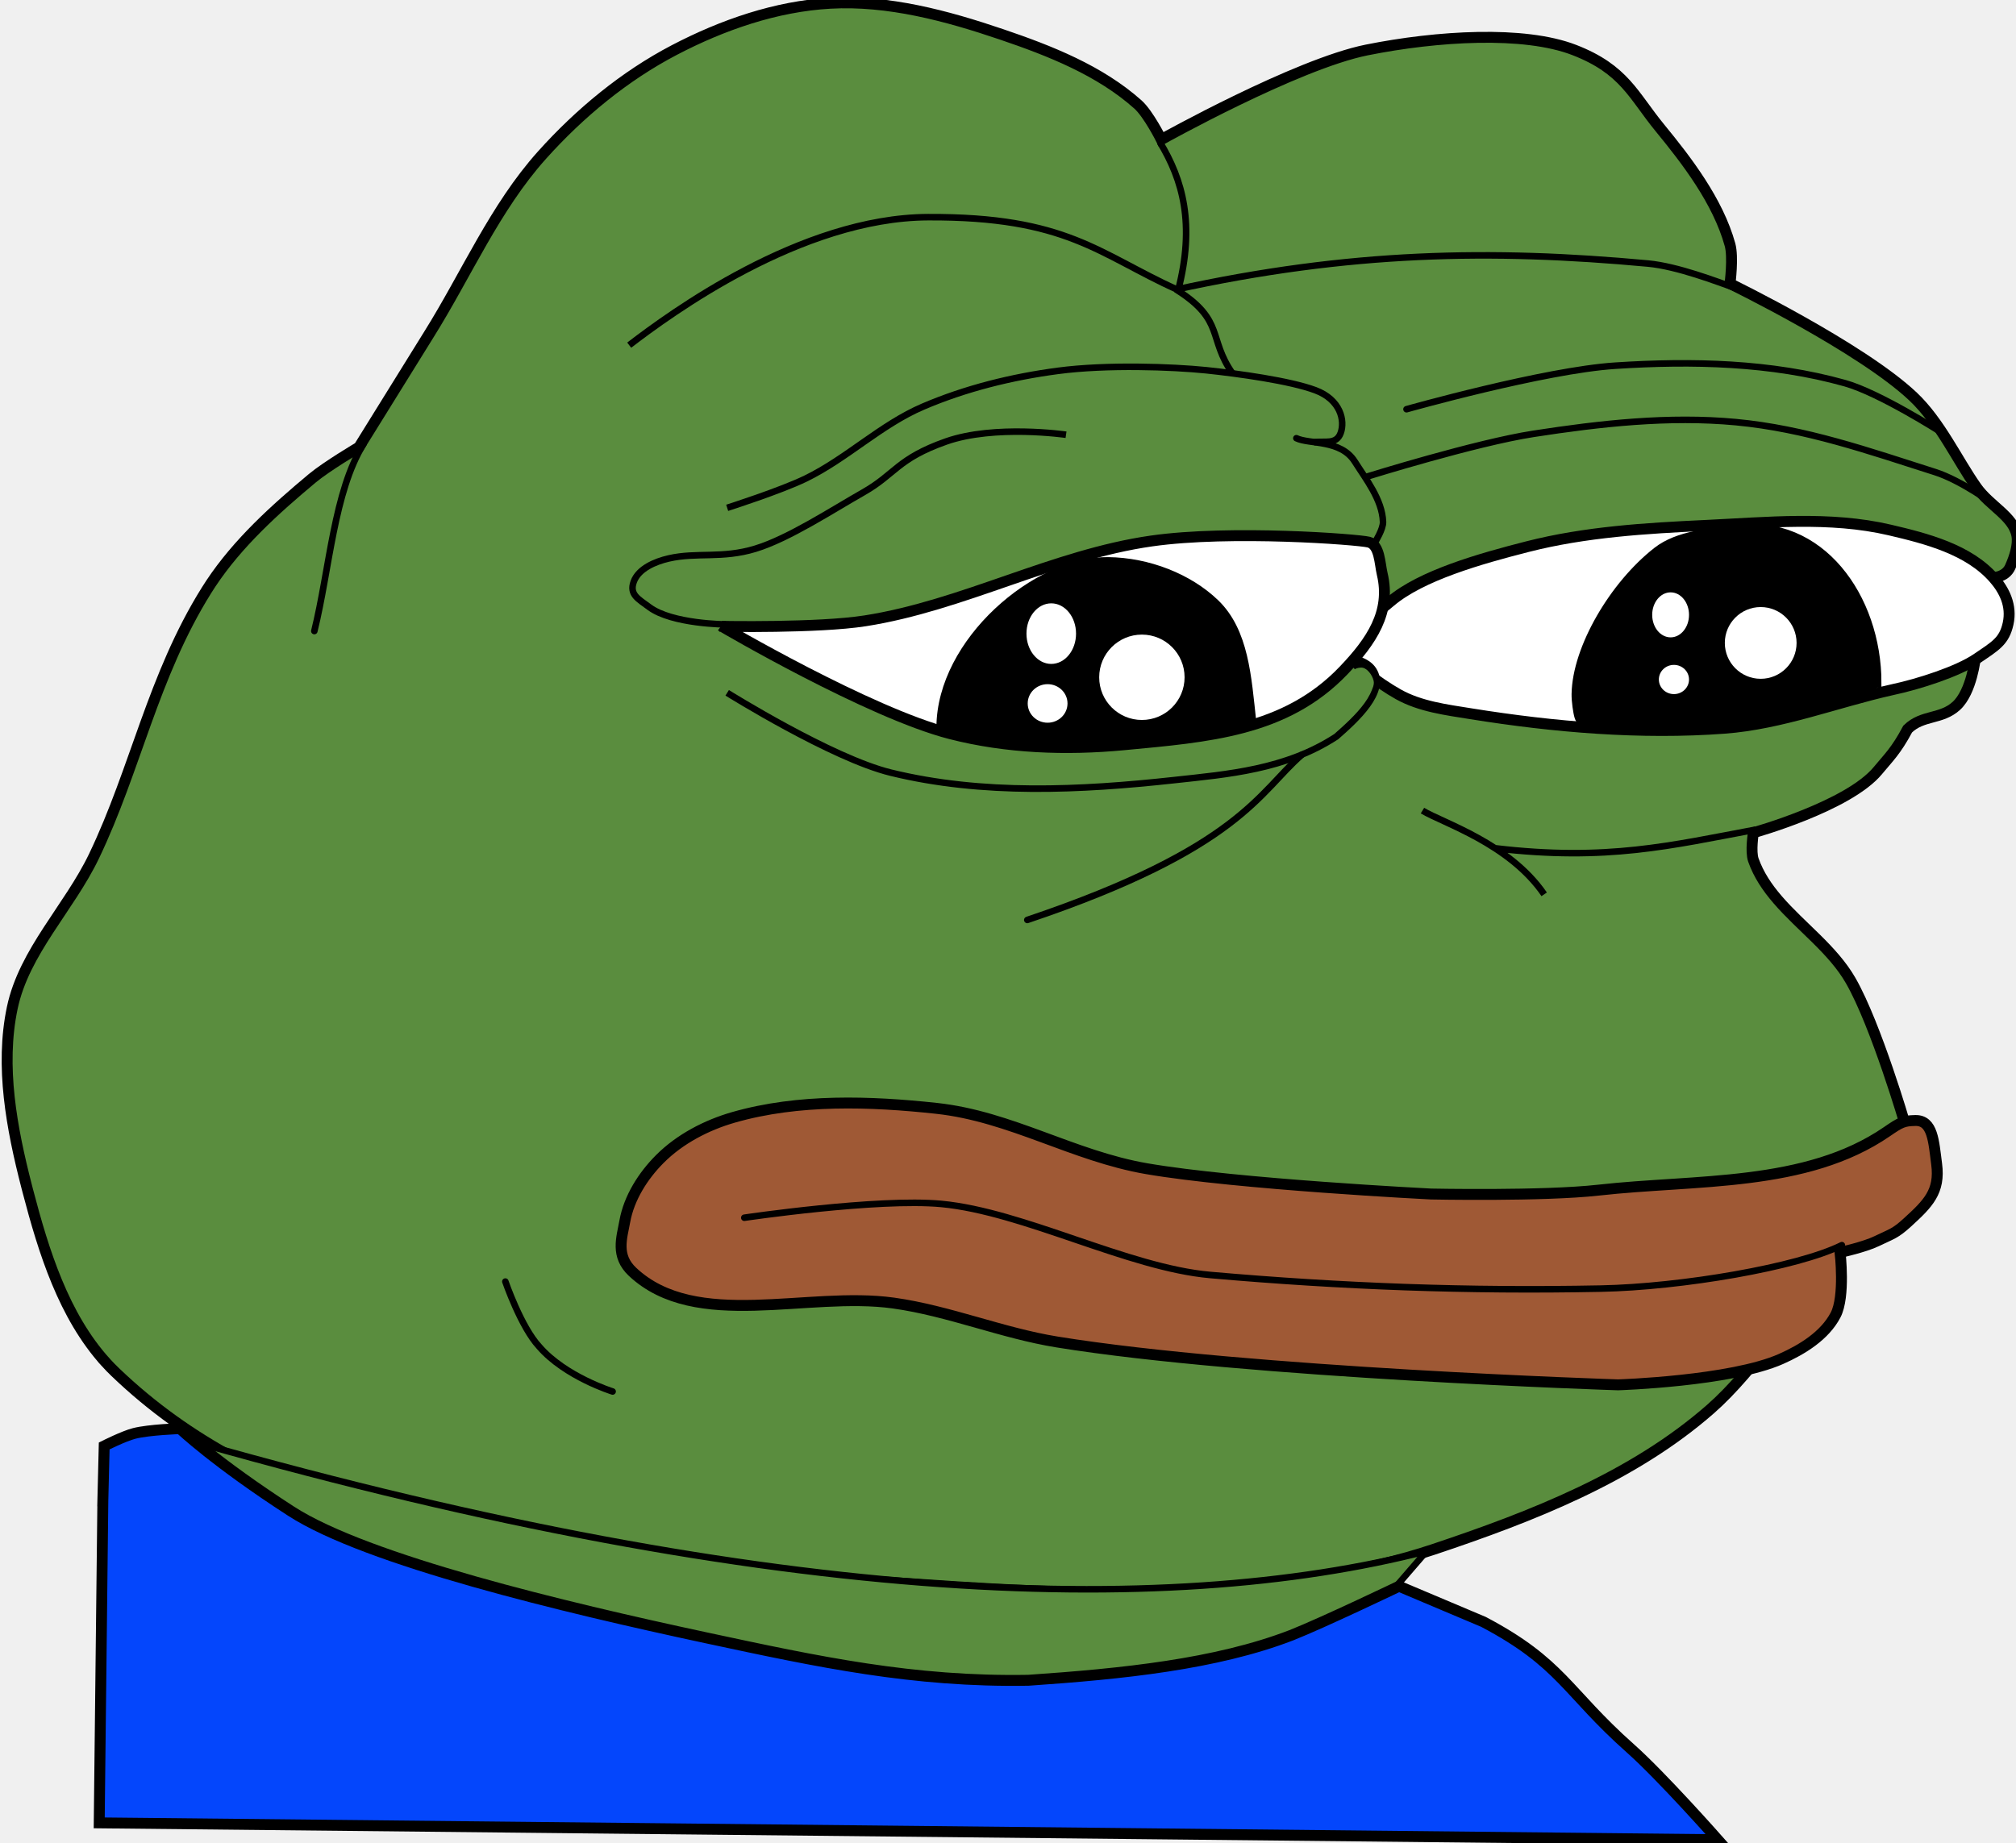
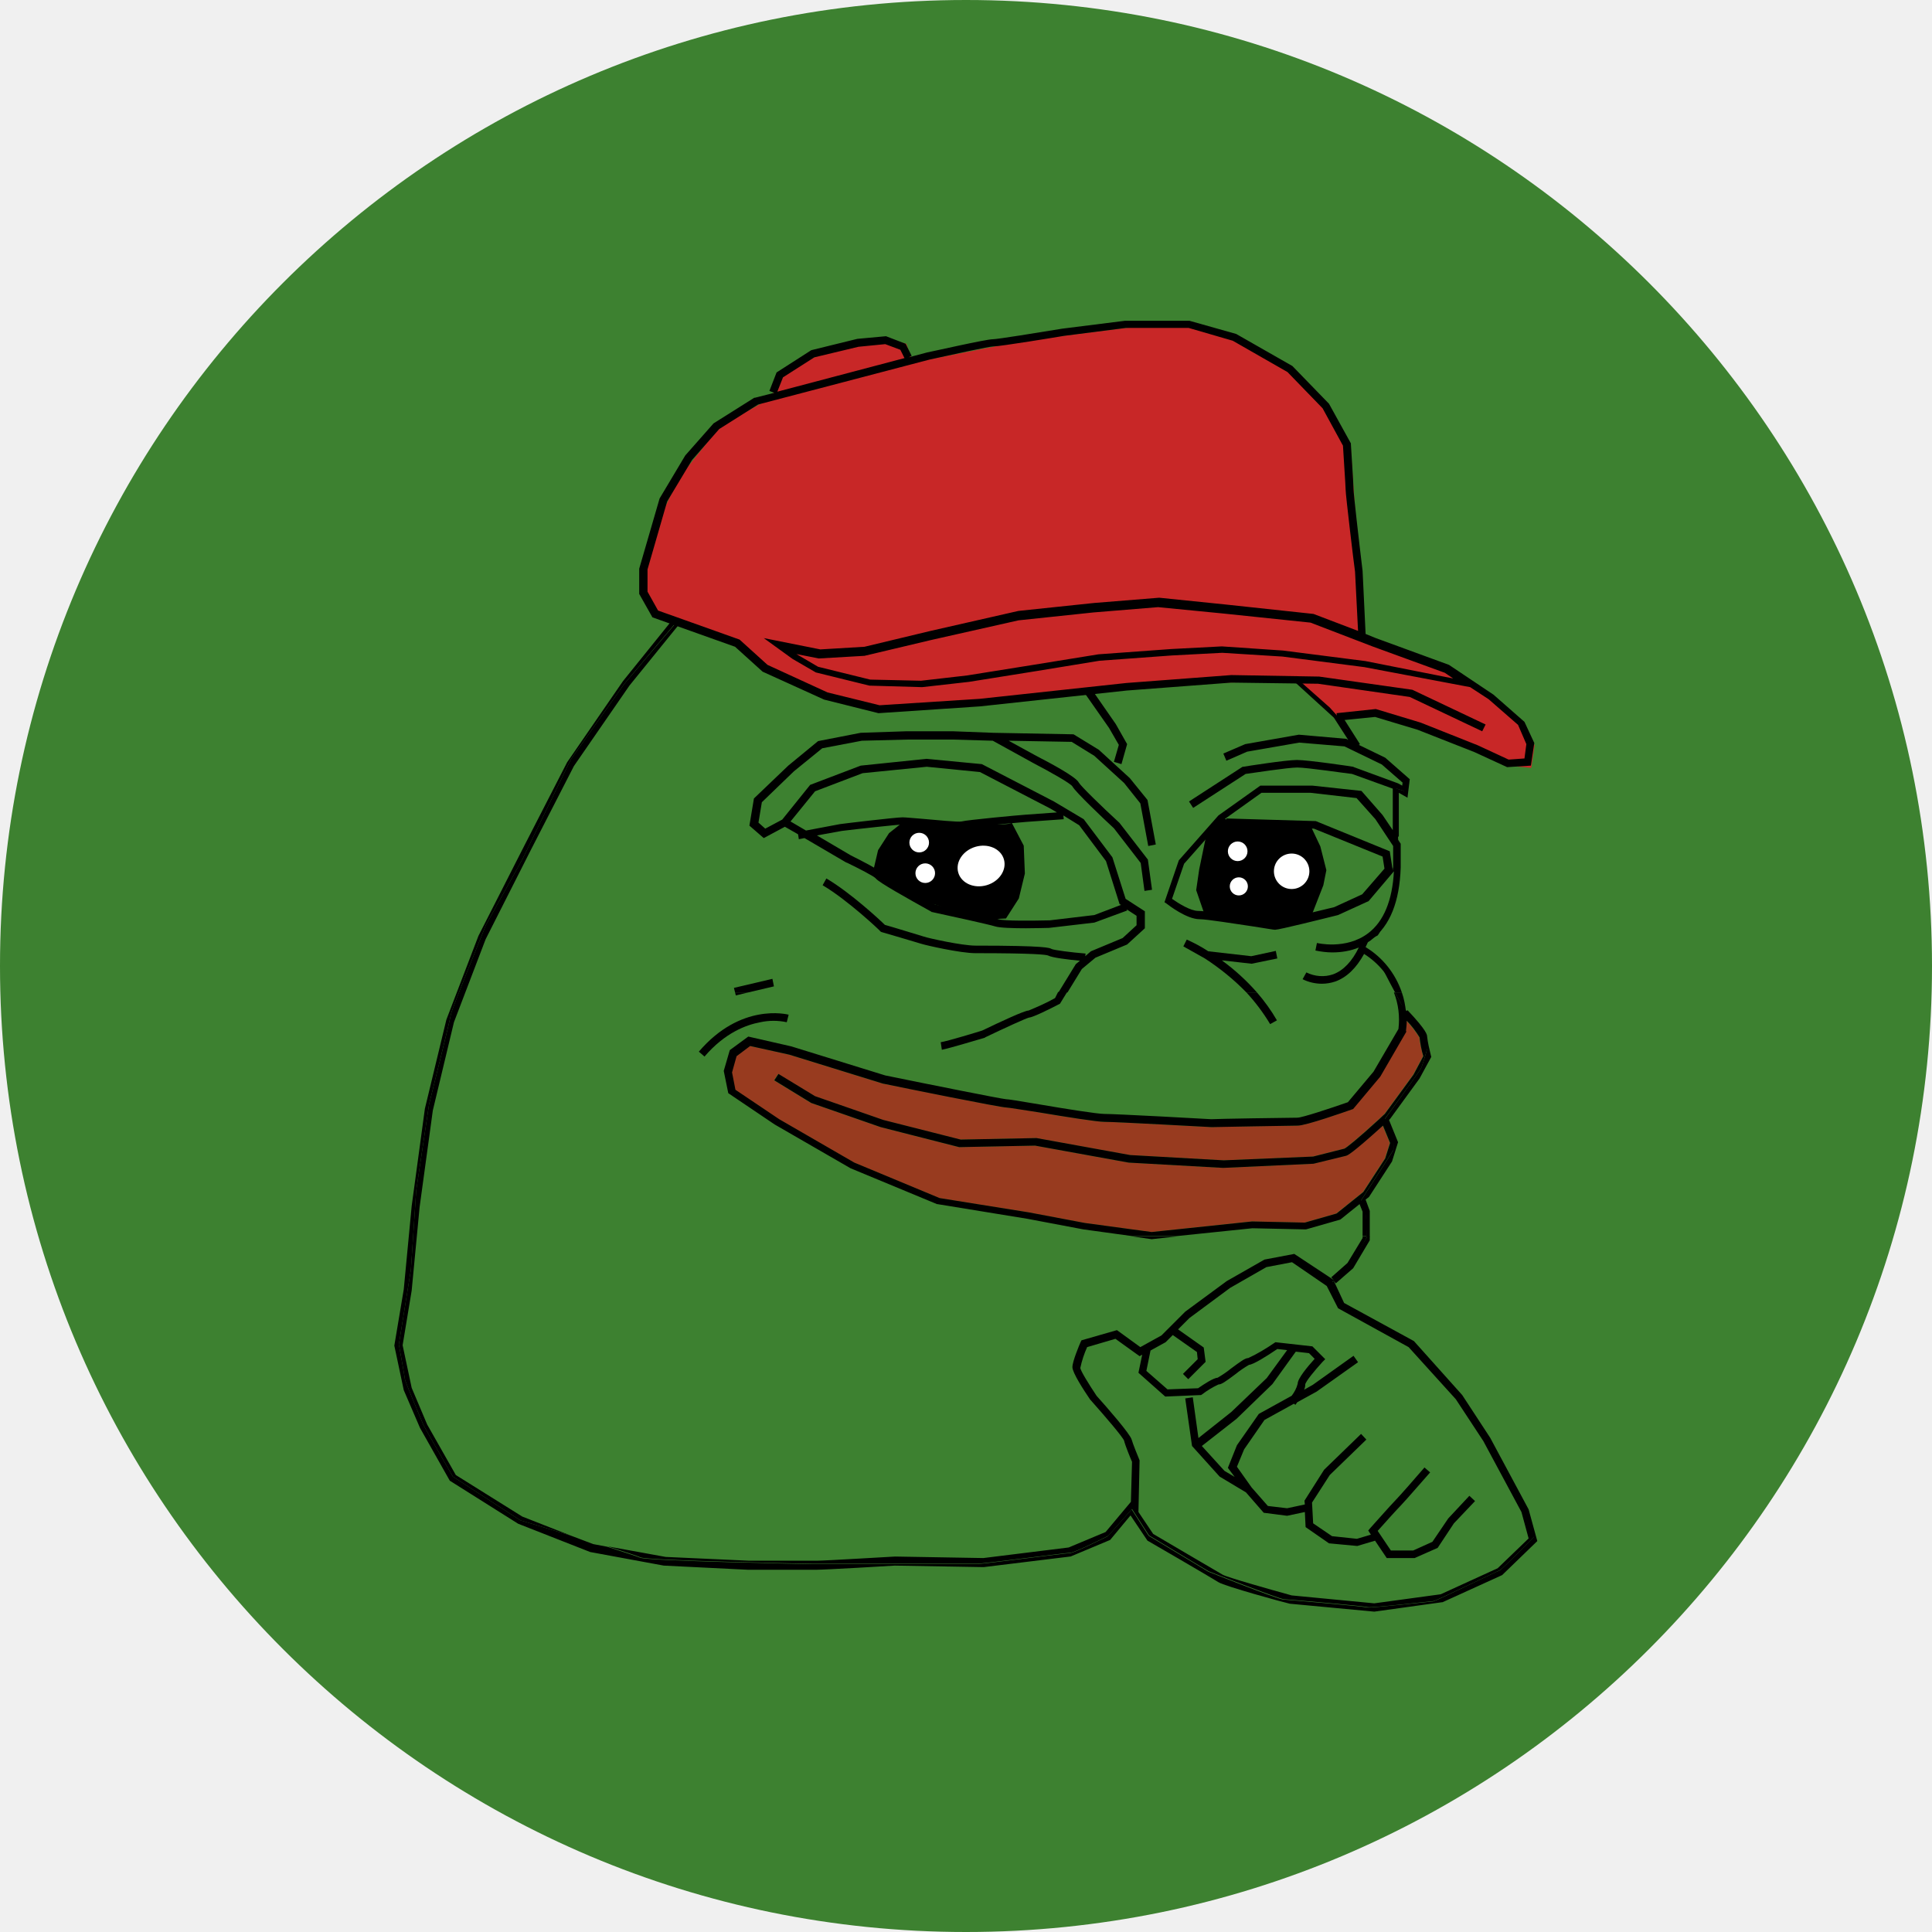
- <svg xmlns="http://www.w3.org/2000/svg" width="338" height="309">
-   <style>.B{stroke:#000}.C{stroke-width:1.097}.D{stroke-width:1.829}.E{stroke-linecap:round}</style>
-   <g fill="#5a8d3e" fill-rule="evenodd" class="B">
-     <path d="M17.727 228.459c-7.056-7.804-10.399-18.555-13.061-28.734l-.206-.793c-2.5-9.709-4.46-20.114-2.406-29.9 1.98-9.437 9.546-16.774 13.714-25.469 6.97-14.539 9.869-30.19 18.843-44.549l.749-1.164c4.511-6.799 10.718-12.4 16.979-17.632 2.409-2.013 7.837-5.224 7.837-5.224L71.93 56.053c6.278-10.036 11.035-21.228 18.939-30.04 6.31-7.036 13.826-13.257 22.204-17.632 8.058-4.208 17.045-7.33 26.122-7.837 9.72-.543 19.516 2.093 28.734 5.224 8.112 2.755 16.466 6.049 22.857 11.755 1.756 1.568 3.918 5.877 3.918 5.877s22.644-12.651 34.449-15.02 26.351-3.257 34.775 0 9.901 7.614 14.367 13.061 9.722 12.252 11.755 19.592c.581 2.098 0 6.531 0 6.531s21.953 10.684 30.693 18.939c4.489 4.24 7.402 10.625 10.612 15.183 2.237 3.177 6.186 4.879 6.791 8.118.286 1.53-.358 3.556-1.117 5.268-.847 1.911-3.223 1.814-3.223 1.814-3.634 3.664-2.615 13.371-2.615 13.371s-.593 5.735-3.187 8.11c-2.54 2.325-5.685 1.473-8.162 3.888-1.972 3.709-3.245 4.834-4.977 6.941-4.946 6.016-20.898 10.449-20.898 10.449s-.507 3.134 0 4.571c.88 2.492 2.34 4.647 4.067 6.652 3.938 4.572 9.264 8.363 12.259 13.592 4.28 7.472 9.143 24.163 9.143 24.163s-18.169 34.976-32.653 47.673c-13.031 11.423-29.934 18.01-46.367 23.51-11.743 3.93-24.229 5.519-36.571 6.531-16.49 1.351-33.127.498-49.632-.653-31.083-2.168-63.16-1.945-92.733-11.755-15.322-5.082-29.67-11.847-42.158-23.831-.569-.546-1.103-1.093-1.596-1.638z" class="D" />
-     <path d="M28.748 240.698l13.061 20.244s36.399 11.093 54.856 15.673c15.332 3.805 30.639 8.327 46.367 9.797 19.944 1.86 40.532 3.06 60.081-1.31 8.369-1.868 23.51-10.446 23.51-10.446l12.558-14.522c-44.226 11.354-111.596 9.127-210.433-19.436h0z" class="C" />
-   </g>
-   <g class="D B">
-     <path fill="#9f5935" d="M106.061 213.297c-2.878-2.695-1.819-5.673-1.306-8.49.715-3.932 3.054-7.621 5.877-10.449 3.345-3.351 7.817-5.681 12.368-6.986 10.905-3.125 22.942-2.699 33.999-1.504 12.489 1.35 22.884 7.996 35.265 10.123 15.274 2.623 47.673 4.244 47.673 4.244s18.776.39 28.081-.653c16.334-1.83 34.779-.487 48.326-9.795 2.339-1.608 2.82-1.84 4.782-1.88 2.93-.061 3.068 3.48 3.569 7.299.608 4.634-1.448 6.642-4.898 9.795-2.089 1.91-2.635 1.917-5.182 3.15-2.017.977-6.108 1.88-6.108 1.88s.869 7.383-.755 10.489c-1.815 3.468-5.563 5.782-9.14 7.371-8.429 3.746-27.329 4.344-27.329 4.344s-61.899-1.984-94.04-7.184c-9.277-1.5-18.12-5.226-27.428-6.53-14.458-2.026-33.096 4.753-43.754-5.224h0z" />
-     <g fill="#fff">
-       <path d="M226.311 108.73c1.148-3.608 3.924-5.401 6.811-7.85 5.16-4.379 14.987-7.171 22.985-9.212 9.711-2.478 19.844-3.086 29.855-3.557 10.278-.483 20.838-1.577 30.858.763 6.248 1.459 13.229 3.277 17.464 8.098 1.753 1.996 3.056 4.581 2.393 7.603-.651 2.965-2.106 3.742-5.271 5.891s-9.738 4.265-14.124 5.192c-9.4 2.107-18.562 5.749-28.168 6.465-14.01 1.044-28.479-.177-42.484-2.424-4.144-.665-8.5-1.205-12.165-3.252-3.266-1.825-8.768-5.786-8.154-7.715z" />
-       <path d="M121.025 105.036s24.655 14.499 38.328 18.009c9.412 2.417 19.419 2.766 29.092 1.847 14.086-1.339 27.063-2.233 36.833-12.468 4.669-4.892 7.979-9.791 6.465-16.162-.422-1.778-.413-4.888-2.26-5.35s-23.161-2.083-36.42-.191c-16.452 2.347-31.606 10.823-48.025 13.392-7.914 1.238-24.012.924-24.012.924z" />
-     </g>
-   </g>
-   <path d="M314.895 114.548c0 .857-18.226 7.629-34.938 7.184-11.461-.305-14.589 1.162-15.438-1.525-.219-.694-.502-2.635-.483-3.811.127-7.783 6.399-18.405 13.675-24.09 3.62-2.829 8.995-3.119 13.276-3.704 14.294-1.957 23.909 11.517 23.909 25.947z" class="B C" />
-   <path fill="#0446fc" d="M17.243 251.696l.227-9.213s3.269-1.65 5.029-2.099c2.495-.637 7.683-.806 7.683-.806s5.913 5.632 18.626 13.849 45.85 16.141 69.55 21.224c18.883 4.05 34.753 7.461 54.056 7.127 15.745-1.077 31.418-2.669 44.086-7.549 5.28-2.086 18.062-8.219 18.062-8.219l14.166 5.98c13.113 6.923 13.893 11.682 24.588 21.182 5.296 4.7 14.694 15.34 14.694 15.34l-271.375-2.82.609-53.996z" class="B D" />
-   <g class="C B">
-     <path fill="none" d="M84.727 214.915s2.63 7.644 5.668 10.901c4.344 5.053 12.316 7.535 12.316 7.535" class="E" />
-     <path d="M210.08 121.078s-15.287 3.755-29.714 3.755-22.819-2.889-22.819-2.889c.071-14.425 16.151-28.096 28.207-27.968 6.811.073 13.645 2.789 18.092 7.071 4.972 4.787 5.41 12.46 6.234 20.031z" />
-   </g>
-   <g fill="#fff">
-     <ellipse ry="5.08" rx="4.156" cy="106.258" cx="176.252" />
-     <circle r="7.158" cy="113.579" cx="191.447" />
-     <ellipse cx="175.641" cy="117.966" rx="3.337" ry="3.232" />
-     <ellipse cx="280.092" cy="103.11" rx="3.087" ry="3.773" />
-     <circle cx="295.197" cy="107.818" r="6.015" />
-     <ellipse ry="2.45" rx="2.529" cy="113.95" cx="280.65" />
-   </g>
-   <g fill="none" class="B C">
-     <path d="M308.805 208.808c-7.4 3.695-26.895 7.023-40.44 7.289-22.226.437-43.323-.34-65.469-2.286-13.771-1.21-31.304-10.62-45.067-11.913-10.64-1-33.039 2.312-33.039 2.312M60.941 74.461c-4.943 8.009-5.684 20.969-8.24 31.365" class="E" />
-     <path d="M194.475 23.861c3.812 6.295 5.941 13.735 3.034 24.892 7.79 5.041 5.034 7.971 9.109 13.838" />
-     <path d="M290.814 48.263c-2.827-.987-9.524-3.607-14.533-4.069-26.248-2.423-50.011-2.021-79.262 4.396" />
-     <path d="M197.38 48.585c-13.237-6.028-18.542-12.275-41.784-12.168-21.368.098-43.292 16.244-50.105 21.465m188.833 81.251c-13.993 2.603-24.944 5.353-43.656 3.114m-12.18-6.312c3.435 2.082 14.527 5.467 20.408 14.041m-31.51-39.428s1.908.336 2.857 1.796c2.337 3.595-2.983 8.354-6.204 11.184-8.505 5.55-18.214 6.313-27.145 7.29-15.792 1.728-32.148 2.522-47.547-1.249-9.882-2.42-27.428-13.388-27.428-13.388" />
-   </g>
-   <path fill="#5a8d3e" d="M226.06 113.507c.833-1.056.911-1.476 2.102-1.551.979-.061 1.92 1.219 2.143 2.224.163.737-.3 1.525-.735 2.143-1.058 1.504-4.306 3.449-4.306 3.449s-.037-5.209.796-6.265z" />
-   <g fill="none" class="B C">
-     <path d="M121.714 104.711s-9.015-.039-12.857-2.898c-1.823-1.357-3.382-2.107-2.612-4.245.798-2.215 3.583-3.39 5.877-3.918 4.71-1.084 8.941.076 14.53-1.633s12.805-6.45 18.122-9.469 5.68-5.631 13.835-8.507 20.12-1.136 20.12-1.136M121.918 85.16s8.956-2.859 13.166-4.911c6.915-3.37 12.603-9.032 19.674-12.06 7.167-3.069 14.879-4.973 22.608-5.997 8.219-1.089 19.22-.679 24.873-.102 5.412.568 14.029 1.761 18.289 3.348s4.998 5.135 4.245 7.184-2.76 1.255-4.49 1.551" />
-     <path d="M230.57 90.874s1.345-2.15 1.306-3.347c-.122-3.723-2.913-7.238-4.735-10.122-2.363-3.741-7.641-2.87-9.796-3.918m11.928 6.416s18.147-5.656 27.827-7.151c11.206-1.73 22.67-3.02 33.959-1.959 11.617 1.091 22.264 4.832 33.382 8.374 4.378 1.395 9.802 5.4 9.802 5.4m-98.43-15.941s23.108-6.531 35.001-7.302c12.854-.834 26.13-.546 38.53 2.939 5.764 1.62 16 8.163 16 8.163m-153.108 81.846c35.703-12.027 38.912-21.541 45.987-27.663" class="E" />
-   </g>
+ <svg xmlns="http://www.w3.org/2000/svg" version="1.1" id="CIRCLE_OUTLINE_BLACK" x="0px" y="0px" viewBox="0 0 512 512" style="enable-background:new 0 0 512 512;" xml:space="preserve">
+   <style type="text/css">
+ 	.st0{fill:#3D8130;}
+ 	.st1{fill:none;}
+ 	.st2{fill:#983B1F;}
+ 	.st3{fill:#C82727;}
+ 	.st4{fill:#FFFFFF;}
+ </style>
+   <circle class="st0" cx="256" cy="256" r="256" />
+   <path class="st1" d="M157.1,409.2l3.7,0.7c-2.9-0.9-6.3-1.9-9.5-2.9L157.1,409.2z" />
+   <polygon class="st0" points="370,221.8 370,221.8 370,221.8 " />
+   <path class="st0" d="M372.6,268.1L372.6,268.1L372.6,268.1L372.6,268.1z" />
+   <polygon class="st0" points="353.5,339.4 353.5,339.4 353.4,339.3 " />
+   <path class="st0" d="M152.1,203l-11.5,22.4l-11.9,23.5l-8.4,22l-5.6,23.4l-3.5,25.6l-2.1,22.1l-2.4,14.5l2.4,11.3l4.1,9.7l7.6,13.4  l17.6,11l13,5.1c3.2,1,6.6,2,9.5,2.9l15.4,2.8l22,1l18.2,0c2.1,0,20.5-1,20.6-1.1l0,0l0,0l23.4,0.4l22.6-2.8l9.8-4.1l6.7-8l0.3-10.6  c-0.4-0.9-1.7-4.3-2.1-5.6c-0.3-0.9-4.8-6.2-8.9-10.8l-0.1-0.1c-1.8-2.6-4.7-7.1-4.7-8.6c0-1.5,1.8-5.9,2.2-6.7l0.2-0.4l9.4-2.7  l6.2,4.5l5.6-3.1l6.3-6.3l11-8.1l10-5.7l7.9-1.5l10.4,7.1l-0.7-0.8l4.3-3.8l4-6.6v-6.9l-0.8-2l-5.1,4.1l-9.1,2.6l-0.2,0l-14-0.3  l-20.3,2.1l-6.4,0.7l-4.9-0.7l-13.1-1.8l-14.8-2.8l-23.9-3.9l-0.1,0l-22.9-9.5l-20.1-11.6l-12.3-8.3l-1.2-5.9l1.6-5.5l4.9-3.6  l11.4,2.6l24.9,7.7c12.2,2.5,30.8,6.2,32,6.3h0c0.6,0,3,0.4,9,1.4c6.4,1,15.2,2.5,17,2.5c3.1,0,27,1.3,28.4,1.4  c1.3,0,20.7-0.4,22.8-0.4c1.4,0,8.9-2.5,13.4-4.1l6.8-8.1l6.5-11.3c0.4-3.3,0-6.6-1.2-9.7c-1.6-4.2-4.6-7.8-8.4-10.2  c-2,3.8-4.6,6.2-7.6,7.3c-1.1,0.4-2.4,0.6-3.6,0.6c-1.8,0-3.6-0.4-5.1-1.2l1-1.8c2.2,1.1,4.7,1.3,7.1,0.5c2.7-1,5-3.4,6.8-7.1  c-2.2,0.8-4.6,1.3-7,1.3c-1.5,0-3-0.1-4.5-0.5l0.2-1l0.2-1c0.1,0,7.8,1.9,13.6-2.6c4.1-3.1,6.4-8.7,6.8-16.4l-6.7,7.9l-8.1,3.7  c-3.6,0.9-15.6,3.9-16.7,3.9c-0.4,0-2-0.2-5.9-0.9c-4.9-0.8-12.2-1.9-14.1-1.9c-3.4,0-8.2-3.7-8.7-4.1l-0.6-0.4l3.8-11.1l10.5-11.9  l11.1-7.9l13.8,0l13,1.4l5.6,6.4l2.7,4v-10.8l-10.8-3.9c-1.2-0.2-11.9-1.7-14.5-1.7c-2.5,0-12.1,1.5-13.7,1.7l-13.9,9l-1.1-1.7  l14.2-9.2l0.2,0c0.5-0.1,11.3-1.8,14.2-1.8c2.8,0,14.4,1.7,14.9,1.8l0.2,0.1l11.7,4.3l1.1,0.6l0.1-0.8l-5.5-4.8l-9.9-4.8l-12-1  l-13.8,2.4l-5.5,2.4l-0.8-1.9l5.8-2.5l14.2-2.5l12.6,1.1l0.5,0.3l-3.8-5.9l-10.7-9.4l0.1-0.1l-41.6,1.2c0,0-5.4,0.7-11.6,1.5  l5.9,8.5l3,5.3l-1.5,5.3l-2-0.6l1.3-4.5l-2.6-4.5l-6.3-9.1l0.4-0.3c-7.8,1-16.1,2-16.6,2c-0.9,0-34.3,2.5-35.7,2.5  c-2.8-0.2-5.6-0.5-8.3-1.1c-0.5-0.3-22.8-8.4-23.6-8.9c-0.8-0.5-8.6-8-8.6-8l-15.2-4.7l-13.3,16.4L152.1,203z M314.4,248.9  c2,0.9,3.8,2,5.7,3.1l11.4,1.3l6.5-1.4l0.4,2l-6.8,1.4l-7.9-0.9c3.4,2.5,6.5,5.3,9.3,8.5c2,2.3,3.8,4.8,5.3,7.4l-1.8,1  c-1.8-3-3.9-5.9-6.4-8.4c-3.3-3.4-7-6.5-11-9l0,0l-5.8-3.3L314.4,248.9z M200.1,211.5l9.1-8.7l7.9-6.5l11.3-2.2l11.9-0.4l12.7,0  l10.5,0.4l21.3,0.4l6.7,4.1l8.2,7.5l4.7,5.8l2.2,11.8l-2,0.4l-2.1-11.3l-4.3-5.4l-7.9-7.2l-6-3.7l-16.7-0.3l7.3,4  c3.9,2,10.6,5.6,11.3,7.1c0.5,0.8,5.8,6,10.7,10.6l0.1,0.1l7.5,9.7l1.1,8l-2,0.3l-1-7.4l-7.1-9.2c-2.5-2.3-10.3-9.7-11-11.1  c-0.6-0.8-5.8-3.8-10.4-6.2l-10.7-5.9l-10.3-0.3l-12.6,0l-11.8,0.3l-10.5,2l-7.5,6.1l-8.5,8.2l-0.9,5.4l1.8,1.6l4.5-2.4l7.4-9.2  l13.4-5.1l17.4-1.8l14.7,1.4l19.1,9.9l7.9,4.7l7.6,10.1l3.5,11l5.1,3.3v4.5l-4.7,4.3l-8.4,3.5l-3.6,3l-3.8,6.2l-1.9,3.1l-0.2,0.1  c-2.5,1.3-6.9,3.6-8.1,3.6c-0.9,0.2-6.5,2.7-11.5,5.2L261,275c-0.4,0.1-9.2,2.8-11.4,3.2l-0.3-2c1.9-0.3,10.2-2.8,11-3.1  c5-2.4,11.2-5.3,12.3-5.3c2.4-0.9,4.7-2,7-3.3l0.9-1.5l4.6-7.5l1.1-0.9c-3.2-0.3-7.4-0.8-8.5-1.4c-0.5-0.2-3.5-0.6-19.2-0.6  c-3.9,0-13.1-2.1-14.4-2.5c-1-0.3-10.4-3.1-10.5-3.1l-0.2-0.1l-0.2-0.2c-0.1-0.1-8.8-8.4-15.2-12.1l1-1.8c6.2,3.6,14.1,11,15.5,12.3  c1.5,0.4,9.3,2.8,10.3,3.1c1.1,0.4,10.1,2.4,13.7,2.4c18.9,0,19.7,0.5,20.2,0.9c0.7,0.4,5.2,0.9,9,1.2l-0.1,0.7l1.5-1.3l8.4-3.5  l3.7-3.4v-2.5l-2.6-1.7l0.1,0.3l-8.7,3.2l-12,1.4c-0.6,0-3.2,0.1-6.1,0.1c-3.4,0-7.1-0.1-8.2-0.5c-1.6-0.5-11.7-2.7-16.7-3.8l-0.1,0  l-0.1-0.1c-6.3-3.4-14.1-7.7-14.7-8.8c-0.5-0.6-4.4-2.6-7.7-4.2l-0.1,0l-11.1-6.5l-1.5,0.3l-0.2-1.3l-3.5-2l-5.4,2.9l-3.8-3.3  L200.1,211.5z M204.7,259.4l0.5,2l-6.8,1.6l-3.4,0.8l-0.2-0.8l-0.3-1.2L204.7,259.4z M209,268.9l-0.5,2c-2.3-0.5-4.7-0.4-7,0  c-3.8,0.7-9.4,2.9-14.8,9.1l-1.5-1.3C196.3,265.7,208.5,268.7,209,268.9L209,268.9z" />
+   <path class="st0" d="M222.7,218.3c0.6-0.1,14.8-1.8,16.6-1.8c0.7,0,2.7,0.2,5.3,0.4c3.5,0.3,9.4,0.8,10.3,0.7  c1.4-0.4,15.4-1.6,17-1.8l8.3-0.6l-1.7-1l-18.7-9.7l-14.1-1.4l-17,1.7l-12.6,4.8l-6.4,8l4.1,2.4L222.7,218.3z" />
+   <path class="st0" d="M272,217.9c-6.2,0.6-15.7,1.5-16.7,1.7c-0.9,0.2-4.1,0-10.9-0.6c-2.3-0.2-4.5-0.4-5.1-0.4  c-1.4,0-12.2,1.3-16.3,1.7l-6.6,1.2l9,5.3c2.8,1.3,7.6,3.7,8.4,4.9c0.8,0.8,7.6,4.7,13.9,8.1c1.6,0.3,14.8,3.2,16.8,3.9  c1.4,0.5,9.1,0.4,13.6,0.3l11.8-1.4l7.1-2.7l-0.4-0.2l-3.6-11.4l-7.1-9.5l-4.2-2.5l0.1,1L272,217.9z" />
+   <path class="st0" d="M364.4,217.1l-5-5.6l-12.2-1.4h-13l-10.5,7.5l-10,11.3l-3.2,9.3c1.6,1.2,4.8,3.2,6.9,3.2c2.1,0,8.9,1.1,14.4,2  c2.6,0.4,5.2,0.8,5.6,0.8c0.9-0.1,10.3-2.4,16.1-3.8l7.4-3.4l5.9-6.8l-0.5-3.2l-18.2-7.4l-23.3-0.7l0.1-2l23.7,0.7l19.6,8l0.8,5.1  c0-0.3,0-0.6,0-0.9l0-5.6L364.4,217.1z" />
+   <path class="st0" d="M342.6,334.4l-6.8,1.3l-9.6,5.5l-10.8,8l-3,3l6.8,4.8l0.5,3.8l-4.6,4.6l-1.4-1.4l3.9-3.9l-0.2-1.9l-6.4-4.5  l-1.9,1.9l-4,2.2l-1.1,5.4l5.6,4.9l8.1-0.3c1.5-1.1,4-2.7,5.2-2.8c1.2-0.7,2.4-1.5,3.5-2.4c2.7-2.1,3.8-2.8,4.6-2.8  c2.4-1.2,4.7-2.5,6.9-4l0.3-0.2l9.8,1.1l3.4,3.4l-0.7,0.7c-2.1,2.3-4.5,5.3-4.6,6c0,0.5-0.1,1-0.3,1.4l2.3-1.3l10.8-7.7l1.2,1.7  l-11,7.8l-5.1,2.8c-0.2,0.3-0.4,0.6-0.5,0.7l-0.4-0.3l-7.8,4.3l-5.4,7.8l-1.9,4.6l3.9,5.5l4.3,4.9l5.1,0.6l4.7-1l-0.1-1l5.2-8.2  l9.8-9.5l1.4,1.5l-9.7,9.4l-4.7,7.3l0.3,5.5l5,3.4l6.6,0.7l3.7-1.1l-0.7-1.1l0.5-0.6c0.2-0.3,5.6-6.4,6.7-7.4  c0.8-0.8,5.4-6.1,7.7-8.7l1.5,1.3c-0.3,0.3-6.7,7.8-7.8,8.8c-0.8,0.8-4.7,5.1-6.1,6.7l3.5,5.2h5.9l5.1-2.3l4.2-6.2l5.6-6l1.5,1.4  l-5.6,5.9l-4.3,6.5l-6.1,2.7h-7.4l-3.1-4.6l-4.7,1.4l-7.5-0.7l-6.2-4.3l-0.2-4l-4.7,1l-6.2-0.8l-4.7-5.4l-7-4.2l-7.3-8.1l-1.8-12.6  l2-0.3l1.5,10.8l8.7-6.9l9.4-9l5.4-7.4l-2.6-0.3c-2.9,1.9-6.3,4-7.5,4.2c-1.2,0.7-2.4,1.5-3.5,2.4c-2.8,2.1-3.9,2.8-4.6,2.8  c-1.5,0.7-3,1.6-4.3,2.6l-0.3,0.2l-9.5,0.4l-7.1-6.3l1-4.8l-0.7,0.4l-6.4-4.6l-7.5,2.2c-0.8,1.8-1.4,3.6-1.8,5.5  c0.1,0.8,2.3,4.5,4.3,7.4c2.7,3,8.9,10.1,9.3,11.6c0.3,1.1,1.6,4.3,2.1,5.5l0.1,0.2l-0.3,13.6l3.9,5.8c2,1.2,16.7,9.8,18.4,10.8  c1.2,0.7,11.8,3.7,18.3,5.5l21.9,2.1l17.6-2.4l15.1-6.9l8.2-7.9l-1.9-7l-10.1-18.8l-7.3-11.1L373.4,357l-18.7-10.3l-2.8-6  L342.6,334.4z" />
+   <path class="st2" d="M358.5,293.9l-0.3,0.1c-2,0.7-12.2,4.3-14.4,4.3c-2.1,0-22.6,0.3-22.8,0.4l0,0l0,0c-0.3,0-25.3-1.4-28.4-1.4  c-2,0-10.1-1.3-17.3-2.5c-4-0.7-8.1-1.3-8.7-1.3c-1.4,0-27.3-5.3-32.5-6.3l-0.1,0l-24.9-7.7l-10.4-2.3l-3.6,2.7l-1.2,4.3l0.9,4.6  l11.6,7.8l19.9,11.5l22.6,9.4l23.7,3.8l14.8,2.8l17.7,2.4l26.6-2.8l0.1,0l13.9,0.3l8.4-2.4l7.1-5.7l5.8-8.9l1.3-4.1l-1.9-4.6  c-8.4,7.6-9.3,7.9-9.8,8l-8.6,2.1l-23.9,1.1l-0.1,0l-25-1.4l-24.8-4.5l-20,0.4l-0.1,0l-20.8-5.3l-18.4-6.4l-9.8-6l1.1-1.7l9.7,5.9  l18.1,6.3l20.5,5.2l20-0.4l0.1,0l24.8,4.5l24.8,1.4l23.7-1l8.3-2.1c0.5-0.2,3.3-2.4,9.2-7.8c0.8-0.7,1.3-1.2,1.5-1.4l7.6-10.4  l2.6-4.9c-0.4-1.7-0.8-3.3-1-5c-1-1.6-2.1-3-3.4-4.4c0,0.9,0,1.8-0.2,2.7l0,0.2l-6.9,11.9L358.5,293.9z" />
+   <path d="M405.1,400l-10.2-19l-7.4-11.3l-12.8-14.3l-18.5-10.1l-2.7-5.8l-0.5,0.3c0,0,1.7,6.2,2.9,6.8s17.2,8.8,18,9.2  c0.8,0.4,14.7,17,14.7,17l11.2,19.5l6.7,15c0,0-8.6,8.8-9.1,8.9c-0.5,0.1-17.1,8.2-17.6,8.2s-16.6,1.8-17.5,1.6  c-0.9-0.3-20.7-2-22.2-2.1c-1.6-0.1-19.9-7.4-19.9-7.4l-15.8-9.5l-4.5-7l-6.3,7.1c0,0-8.9,4.5-10.1,4.5c-1.2,0-23,2.9-24.7,2.9  h-43.9c0,0-43.4-0.8-45.3-1.7c-0.6-0.3-4.1-1.4-8.7-2.9l-3.7-0.7l-5.8-2.2c-7.1-2.2-13.5-4.1-13.5-4.1l-17.9-11.6  c0,0-7.5-13-7.8-13.7c-0.3-0.7-4.9-11.6-4.9-12.1c0-0.5-1.6-9.2-1.6-9.2l3.2-19.9l1.4-20.9l3.4-22.8c0,0,5.7-22.9,5.8-23.9  c0.1-1.1,9.3-23.7,9.3-23.7l9.7-17.5l12.8-26.4l14.1-19.9l13.7-16.3l0.9,0.3l0,0l-1.6-1.3l-13.3,16.5l-14.8,21.5l-11.6,22.6  L126.8,248l-8.5,22.2l-5.7,23.6l-3.5,25.8l-2.1,22.1l-2.5,14.9l2.5,11.8l4.3,10l7.9,14l18.1,11.4l19.1,7.5l19.5,3.6l22.3,1.1h18.2  c2.1,0,19.6-1,20.7-1.1l23.5,0.4l0.1,0l22.9-2.8l0.1,0l10.5-4.4l5.4-6.5l4.5,6.7l0.2,0.1c0.2,0.1,16.9,9.8,18.6,10.9  c1.8,1.1,17.1,5.3,18.9,5.7l22.4,2.1l18-2.5l0.1,0l15.6-7.1l0.2-0.1l9.3-9L405.1,400z" />
+   <path d="M165.4,181.3l-14.1,19.9l-12.8,26.4l-9.7,17.5c0,0-9.2,22.6-9.3,23.7c-0.1,1.1-5.8,23.9-5.8,23.9l-3.4,22.8l-1.4,20.9  l-3.2,19.9c0,0,1.6,8.7,1.6,9.2c0,0.5,4.6,11.4,4.9,12.1c0.3,0.7,7.8,13.7,7.8,13.7l17.9,11.6c0,0,6.4,1.9,13.5,4.1l-13-5.1  l-17.6-11l-7.6-13.4l-4.1-9.7l-2.4-11.3l2.4-14.5l2.1-22.1l3.5-25.6l5.6-23.4l8.4-22l11.9-23.5l11.5-22.4l14.7-21.3l13.3-16.4  l-0.9-0.3L165.4,181.3z" />
+   <path d="M343,332.3l-7.9,1.5l-10,5.7l-11,8.1l-6.3,6.3l-5.6,3.1l-6.2-4.5l-9.4,2.7l-0.2,0.4c-0.4,0.9-2.2,5.2-2.2,6.7  c0,1.5,3,6.1,4.7,8.6l0.1,0.1c4.1,4.6,8.6,9.9,8.9,10.8c0.3,1.3,1.7,4.7,2.1,5.6l-0.3,10.6l-6.7,8l-9.8,4.1l-22.6,2.8l-23.4-0.4l0,0  l0,0c-0.2,0-18.6,1.1-20.6,1.1l-18.2,0l-22-1l-15.4-2.8c4.5,1.4,8.1,2.6,8.7,2.9c1.8,0.9,45.3,1.7,45.3,1.7h43.9  c1.7,0,23.6-2.9,24.7-2.9c1.2,0,10.1-4.5,10.1-4.5l6.3-7.1l4.5,7l15.8,9.5c0,0,18.3,7.2,19.9,7.4c1.6,0.1,21.3,1.8,22.2,2.1  c0.9,0.3,17-1.6,17.5-1.6s17.1-8,17.6-8.2c0.5-0.1,9.1-8.9,9.1-8.9l-6.7-15l-11.2-19.5c0,0-13.9-16.6-14.7-17  c-0.8-0.4-16.8-8.6-18-9.2s-2.9-6.8-2.9-6.8l0.5-0.3l0-0.1L343,332.3z M354.6,346.7l18.7,10.3l12.5,13.8l7.3,11.1l10.1,18.8l1.9,7  l-8.2,7.9l-15.1,6.9l-17.6,2.4l-21.9-2.1c-6.5-1.8-17.1-4.8-18.3-5.5c-1.7-1-16.4-9.6-18.4-10.8l-3.9-5.8l0.3-13.6L302,387  c-0.5-1.2-1.8-4.4-2.1-5.5c-0.4-1.5-6.6-8.6-9.3-11.6c-2-3-4.3-6.7-4.3-7.4c0.4-1.9,1-3.7,1.8-5.5l7.5-2.2l6.4,4.6l0.7-0.4l-1,4.8  l7.1,6.3l9.5-0.4l0.3-0.2c1.3-1,2.8-1.9,4.3-2.6c0.8,0,1.8-0.7,4.6-2.8c1.1-0.9,2.3-1.7,3.5-2.4c1.2-0.1,4.7-2.3,7.5-4.2l2.6,0.3  l-5.4,7.4l-9.4,9l-8.7,6.9l-1.5-10.8l-2,0.3l1.8,12.6l7.3,8.1l7,4.2l4.7,5.4l6.2,0.8l4.7-1l0.2,4l6.2,4.3l7.5,0.7l4.7-1.4l3.1,4.6  h7.4l6.1-2.7l4.3-6.5l5.6-5.9l-1.5-1.4l-5.6,6l-4.2,6.2l-5.1,2.3h-5.9l-3.5-5.2c1.4-1.6,5.3-5.9,6.1-6.7c1.1-1.1,7.5-8.5,7.8-8.8  l-1.5-1.3c-2.3,2.7-6.9,7.9-7.7,8.7c-1.1,1.1-6.5,7.2-6.7,7.4l-0.5,0.6l0.7,1.1l-3.7,1.1l-6.6-0.7l-5-3.4l-0.3-5.5l4.7-7.3l9.7-9.4  l-1.4-1.5l-9.8,9.5l-5.2,8.2l0.1,1l-4.7,1l-5.1-0.6l-4.3-4.9l-3.9-5.5l1.9-4.6l5.4-7.8l7.8-4.3l0.4,0.3c0.1-0.2,0.3-0.4,0.5-0.7  l5.1-2.8l11-7.8l-1.2-1.7l-10.8,7.7l-2.3,1.3c0.2-0.4,0.3-0.9,0.3-1.4c0.1-0.8,2.5-3.7,4.6-6l0.7-0.7l-3.4-3.4l-9.8-1.1l-0.3,0.2  c-2.2,1.5-4.5,2.9-6.9,4c-0.8,0-1.9,0.8-4.6,2.8c-1.1,0.9-2.3,1.7-3.5,2.4c-1.2,0.1-3.6,1.7-5.2,2.8l-8.1,0.3l-5.6-4.9l1.1-5.4  l4-2.2l1.9-1.9l6.4,4.5l0.2,1.9l-3.9,3.9l1.4,1.4l4.6-4.6l-0.5-3.8l-6.8-4.8l3-3l10.8-8l9.6-5.5l6.8-1.3l9.2,6.3L354.6,346.7z   M327.2,391.4l-2.7-1.6l-6-6.6l9.2-7.2l9.5-9.2l6.2-8.6l3.5,0.4l1.5,1.5c-1.9,2.1-4.5,5.2-4.5,6.6c-0.3,1.2-0.9,2.3-1.6,3.2  l-8.7,4.8l-5.8,8.3l-2.4,6L327.2,391.4z" />
+   <path d="M351.7,187.6l5.1,6.7c0,0,2.5,3.9,3.4,4.2c0.9,0.3,9.2,5.1,9.2,5.1l3.4,3.8l-0.7,2.2l-2.6-0.8l0.4,12.9h0.8v-11.6l2.3,1.3  l0.6-4.9l-6.5-5.7l-7-3.4l0.3-0.2l-5.4-8.5l-10.9-9.6l-1.2,1.4l1.1,0L351.7,187.6z" />
+   <path d="M368.7,240.3c0,0-3.7,7.4-4.1,7.6c-0.4,0.3-3.7,1.7-3.7,1.7l0.3,1.8c1.5,1.1,3,2.3,4.3,3.6c0.2,0.3,2.4,4.7,4.2,8h1.8  c-1.7-5-5.1-9.3-9.6-12c0.2-0.4,0.4-0.9,0.6-1.3c0.3-0.2,0.7-0.4,1-0.7c4.9-3.7,7.4-10.1,7.7-19.1v-6.3l-1.2-1.8l0.3,9.7  L368.7,240.3z" />
+   <path d="M353.5,190.2l3.8,5.9l-0.5-0.3l-12.6-1.1l-14.2,2.5l-5.8,2.5l0.8,1.9l5.5-2.4l13.8-2.4l12,1l9.9,4.8l5.5,4.8l-0.1,0.8  l-1.1-0.6l-11.7-4.3l-0.2-0.1c-0.5-0.1-12-1.8-14.9-1.8c-2.9,0-13.7,1.7-14.2,1.8l-0.2,0l-14.2,9.2l1.1,1.7l13.9-9  c1.6-0.2,11.2-1.7,13.7-1.7c2.6,0,13.3,1.6,14.5,1.7l10.8,3.9V220l-2.7-4l-5.6-6.4l-13-1.4l-13.8,0l-11.1,7.9l-10.5,11.9l-3.8,11.1  l0.6,0.4c0.5,0.4,5.3,4.1,8.7,4.1c1.9,0,9.3,1.2,14.1,1.9c3.9,0.6,5.5,0.9,5.9,0.9c1.1,0,13.1-3,16.7-3.9l8.1-3.7l6.7-7.9  c-0.4,7.7-2.7,13.3-6.8,16.4c-5.9,4.5-13.6,2.6-13.6,2.6l-0.2,1l-0.2,1c1.5,0.3,3,0.5,4.5,0.5c2.4,0,4.8-0.4,7-1.3  c-1.8,3.7-4.1,6.1-6.8,7.1c-2.3,0.8-4.9,0.6-7.1-0.5l-1,1.8c1.6,0.8,3.4,1.2,5.1,1.2c1.2,0,2.4-0.2,3.6-0.6c3-1.1,5.5-3.5,7.6-7.3  c3.8,2.4,6.8,6,8.4,10.2h0.3c-1.7-3.3-4-7.7-4.2-8c-1.4-1.3-2.8-2.5-4.3-3.6l-0.3-1.8c0,0,3.3-1.4,3.7-1.7c0.4-0.3,4.1-7.6,4.1-7.6  l1.6-8.7l-0.3-9.7l0,0h0l-0.4-12.9l2.6,0.8l0.7-2.2l-3.4-3.8c0,0-8.3-4.9-9.2-5.1c-0.9-0.3-3.4-4.2-3.4-4.2l-5.1-6.7l-7.8-7l-1.1,0  l-0.1,0.1L353.5,190.2z M369.1,230.7l-0.8-5.1l-19.6-8l-23.7-0.7l-0.1,2l23.3,0.7l18.2,7.4l0.5,3.2l-5.9,6.8l-7.4,3.4  c-5.8,1.4-15.2,3.7-16.1,3.8c-0.4,0-3-0.4-5.6-0.8c-5.5-0.9-12.3-2-14.4-2c-2,0-5.2-2-6.9-3.2l3.2-9.3l10-11.3l10.5-7.5h13l12.2,1.4  l5,5.6l4.7,7.1l0,5.6C369.1,230.1,369.1,230.4,369.1,230.7L369.1,230.7z" />
+   <polygon points="305.2,328.4 311.6,327.7 300.3,327.7 " />
+   <path d="M362.1,328.1c-0.3,0.5-6.1,9.9-6.1,9.9l-2.6,1.4l0.6,0.7l4.6-4l4.4-7.4v-1h-0.9C362.2,327.9,362.2,328,362.1,328.1z" />
+   <path d="M362.1,328.1c0-0.1,0.1-0.3,0.1-0.4h-1.1v0.4l-4,6.6l-4.3,3.8l0.7,0.8l0.1,0.1l2.6-1.4C356.1,338,361.9,328.7,362.1,328.1z" />
+   <path d="M371.7,266.8l0.9,1.3c-0.2-1.7-0.5-3.4-1.1-5.1h-1.8C370.8,265.1,371.7,266.8,371.7,266.8z" />
+   <path d="M378.2,278c-0.1,0.5-1.3,4.5-1.6,5.1c-0.3,0.7-9.7,13.6-9.7,13.6l2.2,4.5c0,0,0.4,3.2,0.1,3.7c-0.3,0.5-8.6,13.4-8.6,13.4  l1.3,3.6c0,0,0.3,4.5,0.2,5.9h0.9v-6.9l-1.1-3l0,0l0.9-0.7l6.1-9.4l1.6-5.1l-2.4-5.9c0.2-0.2,0.3-0.3,0.3-0.3l7.8-10.7l3.1-5.7  l-0.1-0.4c-0.4-1.6-0.8-3.3-1-5c0-0.4,0-1.5-5.2-7l-0.4,0.4l3.1,4.4C375.7,272.5,378.3,277.5,378.2,278z" />
+   <path d="M369.7,263h-0.3c1.2,3.1,1.6,6.4,1.2,9.7L364,284l-6.8,8.1c-4.6,1.6-12.1,4.1-13.4,4.1c-2.1,0-21.5,0.3-22.8,0.4  c-1.5-0.1-25.3-1.4-28.4-1.4c-1.8,0-10.6-1.4-17-2.5c-5.9-1-8.4-1.4-9-1.4h0c-1.3-0.1-19.8-3.8-32-6.3l-24.9-7.7l-11.4-2.6l-4.9,3.6  l-1.6,5.5l1.2,5.9l12.3,8.3l20.1,11.6l22.9,9.5l0.1,0l23.9,3.9l14.8,2.8l13.1,1.8h11.4l20.3-2.1l14,0.3l0.2,0l9.1-2.6l5.1-4.1l0.8,2  v6.5h1.1c0.1-1.4-0.2-5.9-0.2-5.9l-1.3-3.6c0,0,8.3-12.9,8.6-13.4c0.3-0.5-0.1-3.7-0.1-3.7l-2.2-4.5c0,0,9.5-12.9,9.7-13.6  c0.3-0.7,1.4-4.6,1.6-5.1c0.1-0.5-2.5-5.5-2.5-5.5l-3.1-4.4l0,0l0,0l-0.9-1.3C371.7,266.8,370.8,265.1,369.7,263z M372.6,273.2  c0.1-0.9,0.2-1.8,0.2-2.7c1.3,1.3,2.4,2.8,3.4,4.4c0.2,1.7,0.5,3.4,1,5l-2.6,4.9l-7.6,10.4c-0.2,0.2-0.8,0.7-1.5,1.4  c-5.9,5.4-8.6,7.5-9.2,7.8l-8.3,2.1l-23.7,1l-24.8-1.4l-24.8-4.5l-0.1,0l-20,0.4l-20.5-5.2l-18.1-6.3l-9.7-5.9l-1.1,1.7l9.8,6  l18.4,6.4l20.8,5.3l0.1,0l20-0.4l24.8,4.5l25,1.4l0.1,0l23.9-1.1l8.6-2.1c0.4-0.1,1.4-0.4,9.8-8l1.9,4.6l-1.3,4.1l-5.8,8.9l-7.1,5.7  l-8.4,2.4l-13.9-0.3l-0.1,0l-26.6,2.8l-17.7-2.4l-14.8-2.8l-23.7-3.8l-22.6-9.4l-19.9-11.5l-11.6-7.8l-0.9-4.6l1.2-4.3l3.6-2.7  l10.4,2.3l24.9,7.7l0.1,0c5.2,1.1,31,6.3,32.5,6.3c0.5,0,4.7,0.7,8.7,1.3c7.2,1.2,15.3,2.5,17.3,2.5c3.1,0,28.1,1.4,28.4,1.4l0,0  l0,0c0.2,0,20.7-0.4,22.8-0.4c2.2,0,12.4-3.6,14.4-4.3l0.3-0.1l7.2-8.6l6.9-11.9L372.6,273.2z" />
+   <path d="M201.5,270.9c2.3-0.5,4.7-0.5,7,0l0.5-2c-0.5-0.1-12.7-3.2-23.8,9.8l1.5,1.3C192.1,273.7,197.7,271.6,201.5,270.9z" />
+   <polygon points="198.3,263 205.1,261.4 204.7,259.4 194.5,261.8 194.8,263 " />
+   <polygon points="195,263.8 198.3,263 194.8,263 " />
+   <path d="M319.3,254c4,2.6,7.7,5.6,11,9h2.8c-2.8-3.2-5.9-6-9.3-8.5l7.9,0.9l6.8-1.4l-0.4-2l-6.5,1.4l-11.4-1.3  c-1.8-1.2-3.7-2.2-5.7-3.1l-0.9,1.8L319.3,254L319.3,254z" />
+   <path d="M336.6,271.4l1.8-1c-1.5-2.6-3.3-5.1-5.3-7.4h-2.8C332.7,265.6,334.8,268.4,336.6,271.4z" />
+   <path d="M208,219.1l3.5,2l0.2,1.3l1.5-0.3l11.1,6.5l0.1,0c3.3,1.6,7.2,3.6,7.7,4.2c0.7,1,8.4,5.3,14.7,8.8l0.1,0.1l0.1,0  c5.1,1.1,15.1,3.3,16.7,3.8c1.2,0.4,4.9,0.5,8.2,0.5c2.9,0,5.6-0.1,6.1-0.1l12-1.4l8.7-3.2l-0.1-0.3l2.6,1.7v2.5l-3.7,3.4l-8.4,3.5  l-1.5,1.3l0.1-0.7c-3.8-0.3-8.3-0.9-9-1.2c-0.5-0.3-1.3-0.9-20.2-0.9c-3.6,0-12.6-2-13.7-2.4c-1-0.3-8.8-2.7-10.3-3.1  c-1.3-1.3-9.2-8.6-15.5-12.3l-1,1.8c6.5,3.8,15.2,12,15.2,12.1l0.2,0.2l0.2,0.1c0.1,0,9.5,2.8,10.5,3.1c1.2,0.4,10.4,2.5,14.4,2.5  c15.7,0,18.6,0.4,19.2,0.6c1.1,0.6,5.3,1.1,8.5,1.4l-1.1,0.9l-4.6,7.5h2.4l3.8-6.2l3.6-3l8.4-3.5l4.7-4.3v-4.5l-5.1-3.3l-3.5-11  l-7.6-10.1l-7.9-4.7l-19.1-9.9l-14.7-1.4l-17.4,1.8l-13.4,5.1l-7.4,9.2l-4.5,2.4l-1.8-1.6l0.9-5.4l8.5-8.2l7.5-6.1l10.5-2l11.8-0.3  l12.6,0l10.3,0.3l10.7,5.9c4.6,2.4,9.9,5.4,10.4,6.2c0.7,1.4,8.5,8.8,11,11.1l7.1,9.2l1,7.4l2-0.3l-1.1-8l-7.5-9.7l-0.1-0.1  c-4.9-4.5-10.2-9.7-10.7-10.6c-0.7-1.5-7.4-5.1-11.3-7.1l-7.3-4l16.7,0.3l6,3.7l7.9,7.2l4.3,5.4l2.1,11.3l2-0.4l-2.2-11.8l-4.7-5.8  l-8.2-7.5l-6.7-4.1l-21.3-0.4l-10.5-0.4l-12.7,0l-11.9,0.4l-11.3,2.2l-7.9,6.5l-9.1,8.7l-1.2,7.2l3.8,3.3L208,219.1z M286,218.7  l7.1,9.5l3.6,11.4l0.4,0.2l-7.1,2.7l-11.8,1.4c-4.5,0.1-12.2,0.2-13.6-0.3c-2-0.7-15.2-3.5-16.8-3.9c-6.3-3.4-13.2-7.3-13.9-8.1  c-0.8-1.1-5.6-3.5-8.4-4.9l-9-5.3l6.6-1.2c4.1-0.5,14.9-1.7,16.3-1.7c0.6,0,2.8,0.2,5.1,0.4c6.8,0.6,10,0.8,10.9,0.6  c1-0.2,10.5-1.2,16.7-1.7l9.8-0.7l-0.1-1L286,218.7z M216,209.7l12.6-4.8l17-1.7l14.1,1.4l18.7,9.7l1.7,1l-8.3,0.6  c-1.6,0.1-15.6,1.4-17,1.8c-0.9,0.2-6.7-0.4-10.3-0.7c-2.6-0.2-4.6-0.4-5.3-0.4c-1.8,0-16,1.7-16.6,1.8l-9,1.7l-4.1-2.4L216,209.7z" />
+   <path d="M279.6,264.5c-2.3,1.3-4.6,2.3-7,3.3c-1.1,0-7.3,2.9-12.3,5.3c-0.9,0.3-9.1,2.8-11,3.1l0.3,2c2.1-0.4,11-3.1,11.4-3.2  l0.1-0.1c5-2.4,10.7-5,11.5-5.2c1.2-0.1,5.6-2.3,8.1-3.6l0.2-0.1l1.9-3.1h-2.4L279.6,264.5z" />
+   <path d="M289.2,182.6l-1.3,0.9c0.6-0.1,1.2-0.1,1.8-0.2L289.2,182.6z" />
+   <path d="M293.9,192.9l2.6,4.5l-1.3,4.5l2,0.6l1.5-5.3l-3-5.3l-5.9-8.5c-0.6,0.1-1.2,0.1-1.8,0.2l-0.4,0.3L293.9,192.9z" />
+   <path class="st3" d="M355.1,190.5l8.9-0.9c0,0,22.2,6.6,23.1,7.5s12.1,5.8,12.1,5.8l6.6,0.6l0.9-6l-4.9-7l-14.1-10.4l-16.1-7.8  l-10.1-3.5l-3.6-51l-8.5-12.7l-12.7-10.4l-16.4-8.1l-17-0.3l-32,4l-29.4,5.8l-1.7-5c-2.3-0.6-4.6-1-6.9-1.3  c-1.7,0-17.3,4.8-17.3,4.8l-9.5,5l-2,5.8l-13.6,7.5l-11,13.8l-6.3,13.3c0,0-3.2,13.3-3.2,14.1s1.7,8.1,2.9,8.6s10.1,2.9,10.1,2.9  l11.7,5.8l16.9,9.8l21,6.9c0,0,19.9-1.4,21.9-1.4s32-3.2,33.7-3.2s34.6-2.6,35.5-2.6s20.5-0.3,20.5-0.3l7.8,6.9L355.1,190.5z" />
+   <polyline points="347.3,218.8 349.9,224.3 351.5,230.6 350.7,234.6 347.3,243.3 336.5,245.1 319.1,242 317,235.9 317.8,230.4   319.6,221.7 324.1,216.7 327,218.3 346.2,218.8 " />
+   <path d="M268.1,218l3.2,6.1l0.3,7.4l-1.6,6.6l-3.4,5.3l-5.5,0.3l-21.1-6.3l-8.4-7.4l1.1-4.7l2.9-4.5l3.9-3.1l14.8,0.4  C254.1,218,267.5,219.1,268.1,218z" />
+   <path d="M404,191.3l-8.2-7.2l-11.8-7.9l-19.4-7.1l-2.7-1.1l-0.8-16.7c-1-8.2-2.4-20.6-2.4-21.6c0-1.4-0.7-11.6-0.7-12l0-0.2  l-5.8-10.5l-9.7-10l-14.9-8.5L315.2,85h-17l-16.7,2.1c-6.7,1.1-17.2,2.8-18.4,2.8c-1.8,0-15.8,3.2-17.4,3.5l-4.9,1.3l0.8-0.4  l-1.6-3.2l-5.2-2l-7.6,0.7L215,92.8l-9.2,5.9l-1.9,4.9l1.3,0.5l-5.1,1.3l-0.2,0l-10.8,6.8l-7.5,8.5l-6.8,11.4l-5.4,18.6v6.7l3.5,6.2  l21.9,7.8l7.3,6.6l16.3,7.4l14.4,3.6l26.9-1.8l38.9-4.2l27.7-2.1l23,0.3l24.3,3.5l19.2,9.1l0.9-1.8l-19.4-9.2l-24.7-3.5l-23.3-0.4  l-27.8,2.1l-38.9,4.2l-26.5,1.7l-13.8-3.4l-15.9-7.3l-7.4-6.7l-21.6-7.7l-2.8-5v-5.9l5.2-18l6.6-11l7.2-8.2l10.3-6.5l45.4-11.9  c5.9-1.3,15.8-3.5,17-3.5c1.8,0,17-2.5,18.7-2.8l16.4-2.1h16.6l11.7,3.4l14.5,8.3l9.3,9.6l5.4,9.9c0.2,3.7,0.7,10.6,0.7,11.6  c0,1.4,2.2,19.8,2.5,21.8l0.8,15.7l-11.8-4.5l-23.3-2.5l-17.6-1.8l-17.3,1.4l-20,2.1l-23.3,5.3l-17.5,4.2l-11.7,0.7l-15-3l7.6,5.5  l6.2,3.6l14.2,3.5l13.9,0.4l0.1,0l12.4-1.4l17.5-2.8l17.1-2.8l19.2-1.4l13.3-0.7l16,1l21.7,2.8l28,5.3l4.9,3.2l7.8,6.8l2.2,5.1  l-0.5,3.8l-4.2,0.3l-8.2-3.8l-15.1-6l-11.9-3.6l-10.4,1.1l0.2,2l10-1l11.3,3.4l15,5.9l8.7,4l6.3-0.4l0.9-6L404,191.3z M206,103.8  l1.5-3.8l8.3-5.3l11.7-2.8l7.1-0.7l4,1.5l1.1,2.2L206,103.8z M361.9,175.2l-0.2,1L361.9,175.2l-21.9-2.8l-16.2-1.1l-13.4,0.7  l-19.3,1.4l-17.3,2.8l-17.5,2.8l-12.2,1.4l-13.5-0.3l-13.8-3.4l-5.8-3.4l-0.1,0l6.1,1.2l12.1-0.7l17.7-4.2l23.1-5.2l19.9-2.1  l17.1-1.4l17.4,1.7l23,2.4l16.4,6.3l19.2,7l2.2,1.5L361.9,175.2z" />
+   <ellipse transform="matrix(0.9585 -0.2851 0.2851 0.9585 -54.6422 83.6469)" class="st4" cx="260" cy="229.5" rx="6.3" ry="5.3" />
+   <circle class="st4" cx="245.2" cy="231.4" r="2.6" />
+   <circle class="st4" cx="243.6" cy="223.3" r="2.6" />
+   <circle class="st4" cx="328.3" cy="234.9" r="2.4" />
+   <circle class="st4" cx="328" cy="225.6" r="2.6" />
+   <circle class="st4" cx="342.3" cy="230.9" r="4.7" />
</svg>
